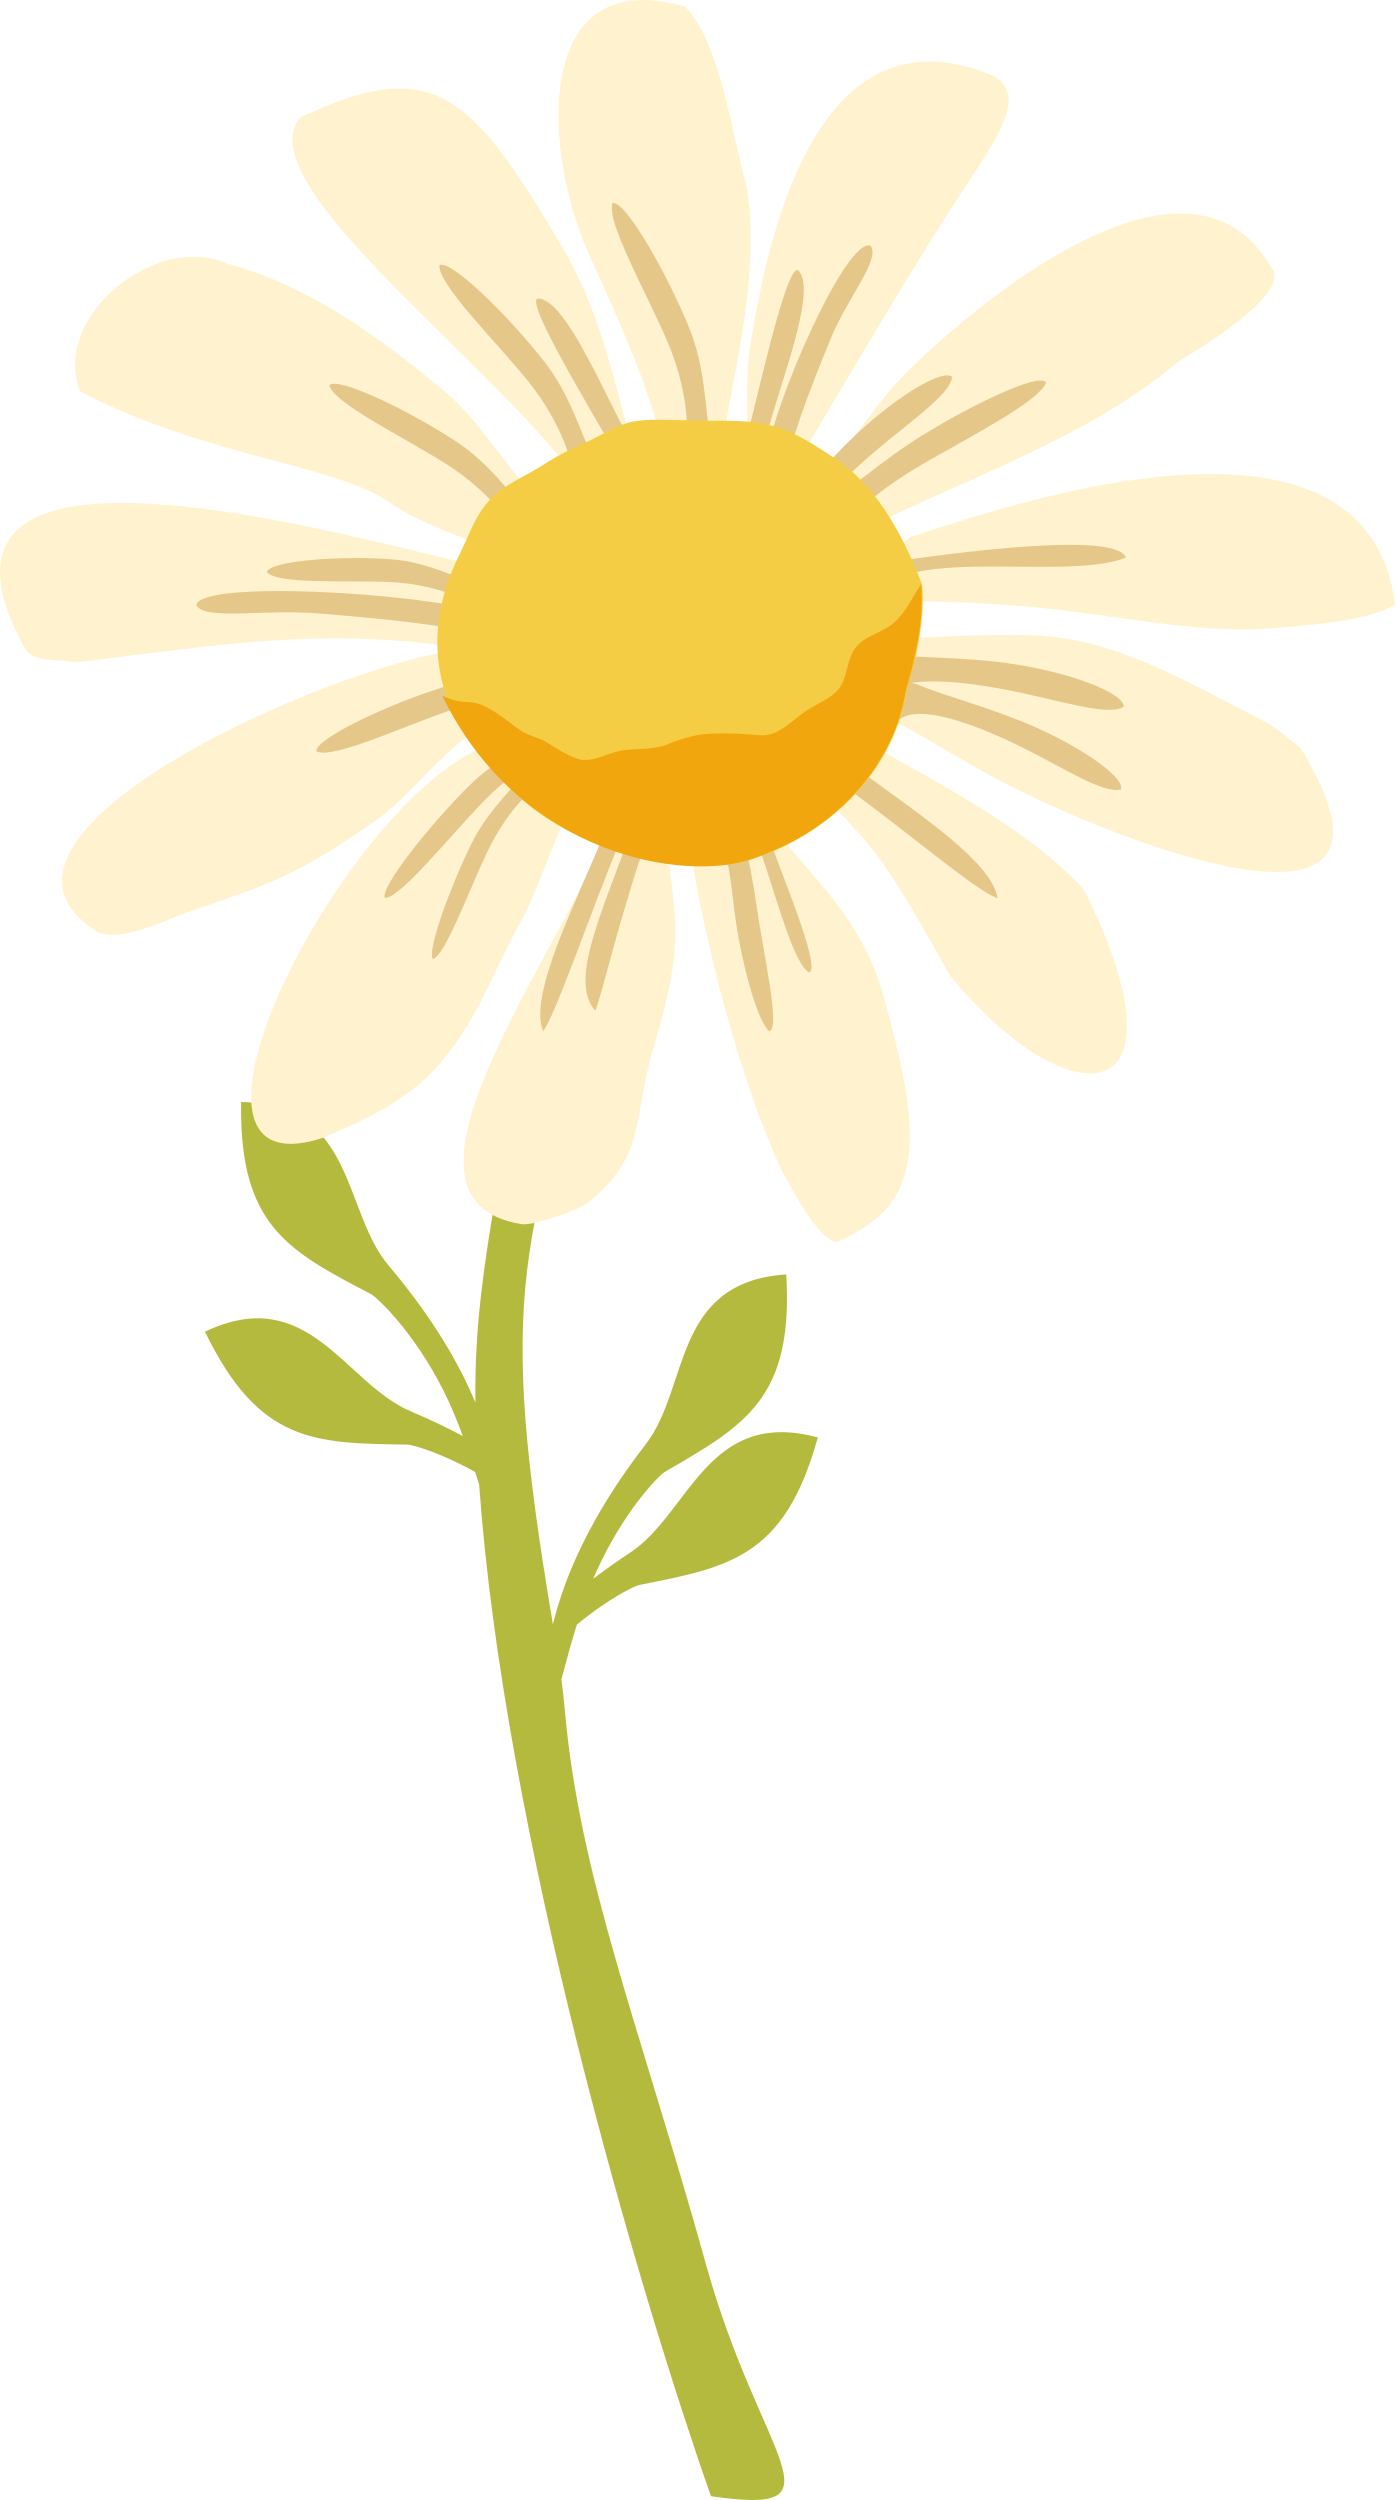
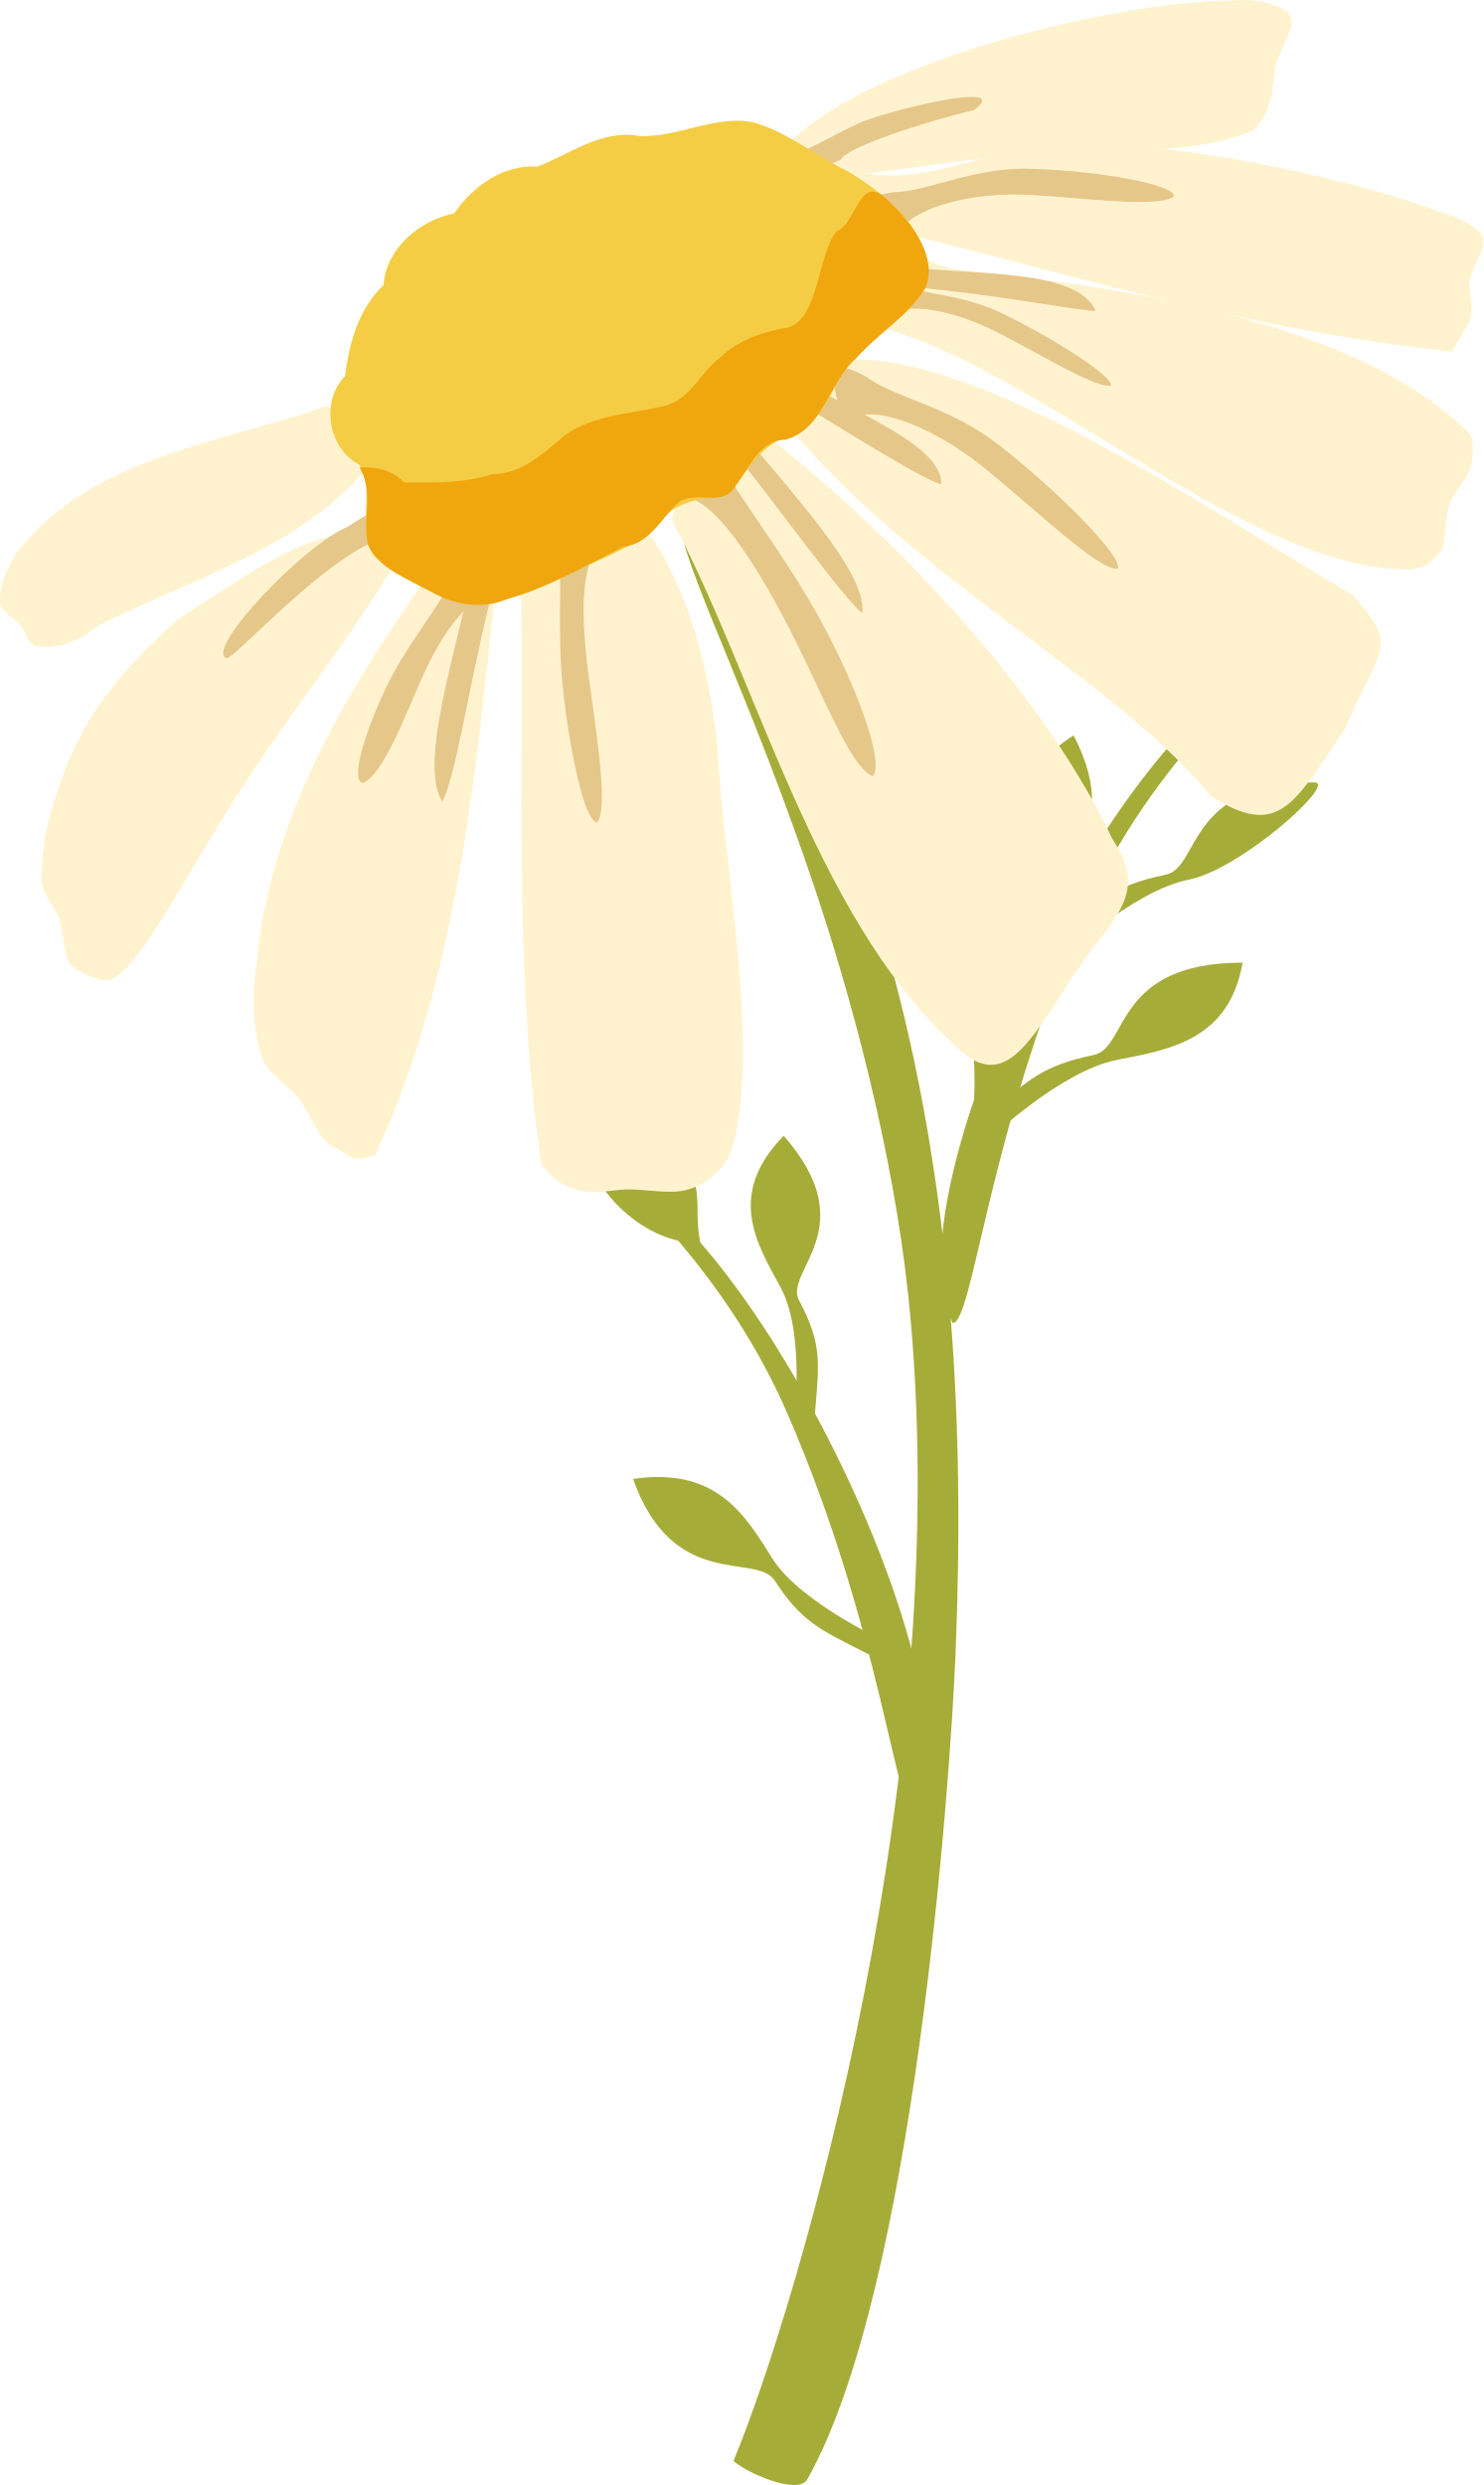
- <svg xmlns="http://www.w3.org/2000/svg" width="104.392mm" height="187.065mm" viewBox="0 0 104.392 187.065" version="1.1" id="svg5" xml:space="preserve">
+ <svg xmlns="http://www.w3.org/2000/svg" width="105.18mm" height="176.186mm" viewBox="0 0 105.18 176.186" version="1.1" id="svg5" xml:space="preserve">
  <defs id="defs2" />
-   <g id="layer9" transform="translate(5943.668,-354.9914)" style="display:inline">
+   <g id="layer9" transform="translate(6059.93,-367.0896)" style="display:inline">
    <g id="layer12" style="display:inline">
-       <g id="g75595">
-         <path d="m -5890.465,541.775 c 10.26,1.473 3.719,-2.636 -0.365,-17.308 -4.944,-17.758 -9.48,-29.006 -10.574,-41.527 -0.062,-0.726 -0.149,-1.487 -0.256,-2.279 0.316,-1.2 0.7,-2.647 1.156,-4.106 2.38,-1.969 4.32,-2.895 4.648,-2.961 6.829,-1.353 10.909,-2.096 13.382,-11.045 -8.277,-2.236 -9.583,5.684 -14.057,8.631 -0.988,0.652 -1.903,1.302 -2.752,1.943 0.059,-0.131 0.113,-0.263 0.172,-0.39 2.078,-4.674 4.787,-7.376 5.185,-7.606 6.019,-3.486 9.644,-5.509 9.09,-14.775 -8.554,0.558 -7.231,8.477 -10.512,12.708 -4.182,5.397 -6.079,9.939 -6.949,13.472 -4.204,-24.973 -2.512,-28.532 4.634,-50.733 4.809,-14.942 5.469,-18.235 4.185,-15.807 -2.403,4.547 -11.474,24.725 -13.159,34.844 -0.711,4.269 -1.554,9.341 -1.455,15.113 -1.229,-2.946 -3.224,-6.392 -6.49,-10.253 -3.46,-4.088 -2.476,-12.054 -11.044,-12.248 -0.156,9.28 3.547,11.146 9.713,14.374 0.409,0.211 3.231,2.797 5.506,7.376 0.495,0.995 0.952,2.118 1.371,3.249 -1.189,-0.631 -2.487,-1.255 -3.909,-1.856 -4.93,-2.09 -7.646,-9.648 -15.384,-5.954 4.047,8.353 8.194,8.35 15.154,8.448 0.336,0.007 2.385,0.558 5.057,2.045 0.106,0.322 0.206,0.635 0.303,0.941 1.833,25.896 11.945,60.382 17.349,75.703 v 0" style="display:inline;fill:#b4ba3d;fill-opacity:1;fill-rule:evenodd;stroke:none;stroke-width:0.008" id="path2528" />
-         <path style="display:inline;fill:#fff3cf;fill-opacity:1;stroke:none;stroke-width:0.288" d="m -5885.506,392.055 c 3.263,-5.268 8.427,-14.295 12.778,-21.104 3.25,-5.087 6.32,-8.729 3.293,-10.33 -11.771,-4.855 -16.198,8.484 -17.995,19.628 -0.774,3.604 0.212,8.316 -0.848,11.862" id="path2530" />
-         <path style="display:inline;fill:#fff3cf;fill-opacity:1;stroke:none;stroke-width:0.339" d="m -5883.009,396.713 c 8.659,-5.022 19.895,-8.138 27.526,-14.679 2.298,-1.365 8.485,-5.228 6.933,-7.044 -5.945,-10.29 -21.025,1.681 -27.219,7.803 -2.495,2.396 -5.714,7.679 -8.226,10.059" id="path2532" />
-         <path style="display:inline;fill:#fff3cf;fill-opacity:1;stroke:none;stroke-width:0.331" d="m -5881.071,400.141 c 1.798,-0.184 7.851,-0.353 14.97,0.306 5.63,0.521 11.974,1.946 17.072,1.589 3.559,-0.249 7.865,-0.606 9.754,-1.797 -2.024,-16.281 -27.529,-7.981 -36.304,-5.048" id="path2534" />
-         <path style="display:inline;fill:#fff3cf;fill-opacity:1;stroke:none;stroke-width:0.347" d="m -5890.476,395.216 c 0.334,-8.392 4.123,-18.269 2.645,-26.455 -0.952,-2.915 -1.858,-10.623 -4.587,-13.284 -11.373,-3.245 -10.659,10.54 -7.299,18.29 3.128,7.014 7.02,14.781 6.193,22.34" id="path2536" />
-         <path style="display:inline;fill:#fff3cf;fill-opacity:1;stroke:none;stroke-width:0.303" d="m -5901.407,394.961 c -2.74,-2.737 -6.164,-8.328 -8.849,-10.57 -4.693,-3.918 -10.111,-7.984 -16.367,-9.662 -5.154,-2.411 -13.224,3.783 -11.07,9.541 9.404,4.921 19.047,5.458 23.131,8.297 2.45,1.703 6.586,3.055 9.367,4.108" id="path2538" />
-         <path style="display:inline;fill:#fff3cf;fill-opacity:1;stroke:none;stroke-width:0.3" d="m -5893.969,396.422 c -2.901,-7.485 -3.631,-16.57 -7.881,-23.367 -6.743,-11.459 -9.676,-13.819 -19.364,-9.272 -4.438,5.483 18.365,20.974 22.871,30.384" id="path2540" />
-         <path style="display:inline;fill:#fff3cf;fill-opacity:1;stroke:none;stroke-width:0.331" d="m -5907.366,397.467 c -10.12,-2.243 -44.569,-12.484 -34.468,6.023 0.727,1.159 2.53,0.757 3.805,1.072 11.328,-1.357 18.822,-2.756 29.806,-0.936 1.762,-0.356 0.547,-0.531 2.422,-0.554" id="path2542" />
-         <path style="display:inline;fill:#fff3cf;fill-opacity:1;stroke:none;stroke-width:0.303" d="m -5879.574,402.944 c 3.868,-0.191 9.773,-0.556 13.269,-0.417 6.109,0.244 11.409,3.451 17.174,6.405 0.99,0.507 1.868,1.293 2.765,2.006 10.379,16.844 -15.061,6.549 -23.177,2.106 -2.621,-1.427 -7.553,-4.516 -10.32,-5.601" id="path2544" />
-         <path style="display:inline;fill:#fff3cf;fill-opacity:1;stroke:none;stroke-width:0.287" d="m -5888.734,412.437 c 3.399,6.669 9.06,9.576 11.11,16.856 2.674,9.493 3.368,14.974 -1.992,17.925 -0.253,0.139 -1.09,0.688 -1.471,0.679 -1.383,-0.032 -3.733,-4.681 -4.075,-5.293 -3.259,-6.992 -5.848,-17.497 -6.897,-24.31 -1.792,-3.824 3.506,-2.948 0.971,-5.856" id="path2546" />
-         <path style="display:inline;fill:#fff3cf;fill-opacity:1;stroke:none;stroke-width:0.339" d="m -5882.488,408.228 c 6.641,4.435 14.513,7.522 19.922,13.306 8.284,16.671 -0.946,17.465 -10.041,6.438 -1.5,-2.69 -3.163,-5.737 -4.898,-8.226 -1.974,-2.833 -6.283,-7.231 -9.429,-8.94" id="path2548" />
-         <path style="display:inline;fill:#fff3cf;fill-opacity:1;stroke:none;stroke-width:0.291" d="m -5903.959,410.318 c -10.629,-1.925 -30.396,34.545 -15.639,29.842 5.276,-2.176 8.366,-3.968 11.244,-9.012 1.31,-2.296 2.307,-4.766 3.599,-7.082 1.663,-2.981 2.715,-7.318 4.684,-10.127" id="path2550" />
-         <path style="display:inline;fill:#fff3cf;fill-opacity:1;stroke:none;stroke-width:0.336" d="m -5907.965,403.533 c -7.837,-0.12 -40.626,13.752 -28.346,21.228 1.823,0.75 5.164,-0.993 6.86,-1.572 6.481,-2.212 8.025,-2.745 13.675,-6.638 2.833,-1.952 4.62,-4.78 7.467,-6.714" id="path2552" />
-         <path style="display:inline;fill:#fff3cf;fill-opacity:1;stroke:none;stroke-width:0.299" d="m -5896.943,414.444 c -4.443,11.699 -19.344,30.302 -7.672,32.15 0.926,0.114 4.271,-1.073 4.879,-1.56 4.485,-3.59 3.428,-6.334 4.849,-11.218 0.828,-2.846 1.662,-5.669 1.75,-8.612 0.106,-3.539 -1.065,-7.283 -0.628,-10.821" id="path2554" />
-         <path style="display:inline;fill:#e6c78a;fill-opacity:1;stroke:none;stroke-width:0.182;stroke-opacity:1" id="path2556" d="m -5888.341,389.774 c 1.117,-3.71 3.353,-14.78 4.371,-14.576 1.929,1.705 -3.042,12.355 -2.571,14.355 -1.497,0.94 -2.336,3.078 -1.8,0.221 z" />
-         <path style="display:inline;fill:#e6c78a;fill-opacity:1;stroke:none;stroke-width:0.199;stroke-opacity:1" id="path2558" d="m -5886.507,389.858 c 0.746,-4.961 6.293,-17.297 7.994,-16.462 0.725,1.046 -1.695,3.769 -3.027,7.006 -1.596,3.879 -3.196,8.116 -3.144,9.448 -1.657,0.905 -2.885,3.327 -1.824,0.007 z" />
-         <path style="display:inline;fill:#e6c78a;fill-opacity:1;stroke:none;stroke-width:0.254;stroke-opacity:1" id="path2560" d="m -5886.077,394.498 c 1.517,-1.406 3.914,-4.629 6.564,-7.088 3.063,-2.843 6.344,-4.817 7.088,-4.226 -0.109,1.371 -3.39,3.494 -6.277,6.021 -3.335,2.918 -6.252,6.268 -4.859,7.901 -2.592,-0.285 -4.563,0.007 -2.515,-2.608 z" />
-         <path style="display:inline;fill:#e6c78a;fill-opacity:1;stroke:none;stroke-width:0.254;stroke-opacity:1" id="path2562" d="m -5882.391,393.155 c 1.765,-1.078 4.752,-3.764 7.835,-5.652 3.564,-2.182 8.547,-4.632 9.159,-3.906 -0.379,1.322 -5.389,3.919 -8.719,5.825 -3.846,2.201 -7.367,4.909 -6.325,6.786 -2.485,-0.791 -4.474,-0.895 -1.95,-3.053 z" />
-         <path style="display:inline;fill:#e6c78a;fill-opacity:1;stroke:none;stroke-width:0.254;stroke-opacity:1" id="path2564" d="m -5878.968,397.326 c 3.687,-0.544 18.737,-2.844 19.545,-0.613 -4.921,1.989 -18.857,-1.575 -19.354,4.23 -1.772,-1.914 -3.451,-2.984 -0.19,-3.618 z" />
-         <path style="display:inline;fill:#e6c78a;fill-opacity:1;stroke:none;stroke-width:0.266;stroke-opacity:1" id="path2566" d="m -5890.145,389.315 c -0.81,-2.025 -0.469,-6.069 -1.882,-9.609 -1.633,-4.093 -4.843,-9.755 -5.806,-9.523 -0.501,1.361 2.454,6.548 4.061,10.259 1.857,4.286 2.139,9.303 0.106,10.243 2.57,0.889 4.299,2.05 3.522,-1.369 z" />
-         <path style="display:inline;fill:#e6c78a;fill-opacity:1;stroke:none;stroke-width:0.254;stroke-opacity:1" id="path2568" d="m -5902.755,394.661 c -1.72,-1.15 -3.597,-4.501 -6.6,-6.512 -3.472,-2.325 -9.032,-5.03 -9.673,-4.33 0.324,1.336 5.428,3.806 8.677,5.846 3.753,2.356 6.641,6.134 5.523,7.967 2.515,-0.689 4.507,-0.711 2.073,-2.971 z" />
-         <path style="display:inline;fill:#e6c78a;fill-opacity:1;stroke:none;stroke-width:0.261;stroke-opacity:1" id="path2570" d="m -5898.455,390.809 c -1.302,-1.692 -2.074,-5.623 -4.347,-8.582 -2.629,-3.42 -7.153,-7.885 -7.988,-7.394 -0.103,1.432 4.056,5.517 6.558,8.583 2.889,3.541 4.504,8.219 2.857,9.683 2.64,0.118 4.567,0.733 2.92,-2.291 z" />
-         <path style="display:inline;fill:#e6c78a;fill-opacity:1;stroke:none;stroke-width:0.187;stroke-opacity:1" id="path2572" d="m -5896.264,391.376 c -1.831,-3.578 -8.084,-13.454 -7.204,-14.047 2.605,-0.144 6.585,11.42 8.346,12.564 -0.413,1.796 0.501,4.001 -1.143,1.483 z" />
-         <path style="display:inline;fill:#e6c78a;fill-opacity:1;stroke:none;stroke-width:0.232;stroke-opacity:1" id="path2574" d="m -5906.346,399.099 c -1.835,-0.14 -4.763,-2.007 -7.97,-2.255 -3.707,-0.286 -9.196,0.087 -9.382,0.958 0.84,0.942 5.872,0.588 9.281,0.745 3.938,0.181 7.835,1.927 7.779,3.945 1.639,-1.733 3.168,-2.677 0.29,-3.393 z" />
-         <path style="display:inline;fill:#e6c78a;fill-opacity:1;stroke:none;stroke-width:0.22;stroke-opacity:1" id="path2576" d="m -5906.839,400.93 c -5.678,-1.664 -22.001,-2.535 -22.135,-0.638 0.671,1.132 4.987,0.266 9.197,0.604 5.044,0.405 10.468,0.974 11.843,1.644 1.942,-1.042 5.229,-0.994 1.095,-1.61 z" />
-         <path style="display:inline;fill:#e6c78a;fill-opacity:1;stroke:none;stroke-width:0.266;stroke-opacity:1" id="path2578" d="m -5877.601,403.907 c 2.115,0.338 6.206,0.203 9.902,0.791 4.273,0.68 8.049,2.127 8.128,3.15 -1.103,0.826 -4.989,-0.52 -8.902,-1.264 -4.52,-0.86 -9.069,-1.077 -9.315,1.193 -1.604,-2.379 -3.203,-3.846 0.187,-3.87 z" />
-         <path style="display:inline;fill:#e6c78a;fill-opacity:1;stroke:none;stroke-width:0.244;stroke-opacity:1" id="path2580" d="m -5875.031,406.196 c 1.835,0.825 5.695,1.796 8.904,3.236 3.709,1.664 6.656,3.802 6.329,4.631 -1.35,0.361 -4.439,-1.726 -7.789,-3.346 -3.869,-1.871 -8.018,-3.242 -9.136,-1.515 -0.56,-2.301 -1.473,-3.882 1.692,-3.006 z" />
-         <path style="display:inline;fill:#e6c78a;fill-opacity:1;stroke:none;stroke-width:0.234;stroke-opacity:1" id="path2582" d="m -5889.317,410.926 c 0.66,1.781 2.295,4.367 3.451,7.479 1.336,3.597 3.539,8.979 2.76,9.368 -1.141,-0.609 -2.384,-5.322 -3.511,-8.655 -1.301,-3.85 -3.946,-7.635 -5.861,-7.106 1.188,-2.027 6.186,-1.109 7.695,1.567 z" />
-         <path style="display:inline;fill:#e6c78a;fill-opacity:1;stroke:none;stroke-width:0.234;stroke-opacity:1" id="path2584" d="m -5888.583,414.544 c 0.265,1.864 1.055,4.932 1.522,8.189 0.54,3.765 1.813,9.214 0.962,9.434 -0.993,-0.822 -2.253,-5.806 -2.644,-9.273 -0.451,-4.004 -1.187,-8.063 -3.186,-7.936 1.607,-1.729 2.438,-3.319 3.347,-0.415 z" />
-         <path style="display:inline;fill:#e6c78a;fill-opacity:1;stroke:none;stroke-width:0.274;stroke-opacity:1" d="m -5879.839,412.293 -0.647,1.532 c 5.204,3.773 9.864,7.845 11.463,8.382 -0.393,-2.682 -5.712,-6.188 -10.816,-9.914 z" id="path2586" />
-         <path style="display:inline;fill:#e6c78a;fill-opacity:1;stroke:none;stroke-width:0.236;stroke-opacity:1" id="path2588" d="m -5901.211,408.701 c -1.447,1.424 -4.739,2.516 -7.269,5.002 -2.925,2.874 -6.775,7.702 -6.392,8.482 1.188,-0.022 4.712,-4.456 7.337,-7.176 3.033,-3.142 6.972,-5.125 8.139,-3.63 0.178,-2.606 0.748,-4.554 -1.816,-2.678 z" />
-         <path style="display:inline;fill:#e6c78a;fill-opacity:1;stroke:none;stroke-width:0.201;stroke-opacity:1" id="path2590" d="m -5903.808,411.865 c -0.792,1.575 -3.119,3.352 -4.504,6.103 -1.601,3.18 -3.454,8.244 -2.961,8.8 0.93,-0.328 2.622,-4.976 4.026,-7.949 1.621,-3.433 4.24,-6.129 5.526,-5.177 -0.497,-2.238 -0.525,-4.024 -2.086,-1.777 z" />
-         <path style="display:inline;fill:#e6c78a;fill-opacity:1;stroke:none;stroke-width:0.254;stroke-opacity:1" id="path2592" d="m -5901.329,405.387 c -1.976,0.614 -5.761,-0.035 -9.214,1.034 -3.992,1.237 -9.592,3.857 -9.451,4.796 1.243,0.588 6.373,-1.826 10.003,-3.068 4.192,-1.435 8.946,-1.304 9.668,0.718 1.046,-2.389 2.282,-3.951 -1.006,-3.48 z" />
-         <path style="display:inline;fill:#e6c78a;fill-opacity:1;stroke:none;stroke-width:0.245;stroke-opacity:1" d="m -5896.02,415.933 1.111,0.841 c -2.264,6.153 -3.764,12.923 -4.221,13.843 -2.171,-2.393 1.044,-8.419 3.11,-14.684 z" id="path2594" />
-         <path style="display:inline;fill:#e6c78a;fill-opacity:1;stroke:none;stroke-width:0.245;stroke-opacity:1" d="m -5898.158,416.68 0.993,0.969 c -2.474,5.988 -4.887,13.199 -5.861,14.505 -1.137,-2.699 2.434,-9.587 4.868,-15.474 z" id="path2596" />
-         <g id="g2602" transform="matrix(-0.9595551,0,0,0.9595551,-6007.471,329.8633)">
-           <path style="fill:#f5cd44;fill-opacity:1;stroke-width:0.785" d="m -137.207,80.037 c -0.739,-2.554 -1.454,-5.613 -1.184,-8.287 1.704,-4.389 3.766,-7.854 6.924,-9.907 1.737,-1.13 3.267,-2.191 5.49,-2.627 1.713,-0.336 4.06,-0.151 5.858,-0.256 1.423,-0.008 2.884,-0.126 4.193,0.087 1.134,0.185 2.612,1.109 3.51,1.526 1.473,0.685 2.234,1.01 3.635,1.905 1.323,0.845 2.932,1.495 3.98,2.56 1.237,1.256 1.745,2.934 2.496,4.431 2.712,5.412 2.538,11.77 -3.047,17.05 -3.919,5.502 -14.625,8.551 -19.966,6.605 -6.75,-2.288 -11.006,-7.553 -11.889,-13.086 z" id="path2598" />
-           <path style="fill:#f1a60e;fill-opacity:1;stroke-width:0.785" d="m -137.13,80.037 c -0.739,-2.554 -1.454,-5.613 -1.184,-8.287 0.692,1.057 1.251,2.288 2.179,3.054 0.855,0.705 2.079,0.952 2.764,1.701 0.729,0.798 0.718,1.695 1.1,2.747 0.461,1.269 1.968,1.72 2.922,2.373 1.263,0.864 2.19,2.015 3.604,1.896 1.375,-0.116 2.441,-0.194 4.066,-0.107 0.908,0.049 2.072,0.378 3.164,0.822 1.172,0.477 2.456,0.261 3.674,0.507 1.18,0.239 1.794,0.742 2.86,0.706 0.618,-0.021 1.863,-0.728 2.8,-1.345 0.667,-0.44 1.496,-0.507 2.161,-1.003 0.805,-0.6 1.558,-1.167 2.138,-1.517 1.816,-1.097 1.824,-0.244 3.893,-1.13 -6.017,12.434 -18.912,14.617 -24.253,12.671 -6.75,-2.288 -11.006,-7.553 -11.889,-13.086 z" id="path2600" />
+       <g id="g75486">
+         <g id="g2656" transform="matrix(-2.613698,0,0,2.613698,-6655.35,-20.4052)" style="display:inline;fill:#a6ac38;fill-opacity:1">
+           <path d="m -246.159,161.404 c -2.785,3.82 -4.002,7.193 -5.265,11.147 -2.233,6.991 -2.577,14.115 -2.298,20.709 0.14,3.296 1.113,17.131 4.017,22.254 0.25,0.441 1.685,-0.199 2,-0.503 -1.762,-4.251 -6.082,-18.89 -4.743,-31.593 0.414,-3.936 1.559,-8.209 2.655,-11.414 2.105,-6.161 3.907,-9.072 3.634,-10.599 v 0" style="fill:#a6ac38;fill-opacity:1;fill-rule:evenodd;stroke:none;stroke-width:0.003" id="path2636" />
+           <path d="m -253.655,184.147 c 1.769,-3.378 -4.122,-15.624 -8.177,-17.602 -0.669,-0.326 2.729,2.12 4.666,6.577 2.567,5.907 2.959,10.974 3.511,11.025 v 0" style="fill:#a6ac38;fill-opacity:1;fill-rule:evenodd;stroke:none;stroke-width:0.003" id="path2638" />
+           <path d="m -256.602,173.566 c -1.048,-0.902 -1.426,-1.293 -2.826,-1.583 -0.943,-0.195 -0.542,-2.509 -4.038,-2.504 -0.624,10e-4 1.995,2.359 3.417,2.64 1.51,0.298 3.427,2.128 3.427,2.112 0.002,-0.122 0.176,-0.532 0.021,-0.665 v 0" style="fill:#a6ac38;fill-opacity:1;fill-rule:evenodd;stroke:none;stroke-width:0.003" id="path2640" />
+           <path d="m -254.651,178.456 c -1.047,-0.902 -1.426,-1.293 -2.826,-1.583 -0.943,-0.195 -0.542,-2.509 -4.038,-2.504 0.369,2.114 1.996,2.359 3.418,2.64 1.509,0.298 3.425,2.127 3.427,2.112 10e-4,-0.122 0.175,-0.532 0.019,-0.665 v 0" style="fill:#a6ac38;fill-opacity:1;fill-rule:evenodd;stroke:none;stroke-width:0.003" id="path2642" />
+           <path d="m -255.893,175.673 c -0.43,-1.26 -0.65,-1.743 -0.329,-3.033 0.216,-0.868 -2.222,-1.533 -0.708,-4.437 1.911,1.219 1.448,2.677 1.109,3.98 -0.36,1.383 0.603,3.767 0.589,3.76 -0.12,-0.051 -0.597,-0.084 -0.661,-0.271 v 0" style="fill:#a6ac38;fill-opacity:1;fill-rule:evenodd;stroke:none;stroke-width:0.003" id="path2644" />
+           <path d="m -254.746,178.539 c -0.105,-1.317 -0.198,-1.834 0.435,-3.02 0.427,-0.8 -1.781,-1.962 0.417,-4.468 1.556,1.59 0.743,2.911 0.088,4.108 -0.695,1.269 -0.351,3.793 -0.364,3.784 -0.105,-0.075 -0.56,-0.207 -0.576,-0.404 v 0" style="fill:#a6ac38;fill-opacity:1;fill-rule:evenodd;stroke:none;stroke-width:0.003" id="path2646" />
+           <path d="m -252.673,197.616 c -1.769,-3.38 4.12,-15.625 8.175,-17.603 0.669,-0.326 -2.729,2.12 -4.666,6.577 -2.566,5.907 -2.959,10.976 -3.509,11.026 v 0" style="fill:#a6ac38;fill-opacity:1;fill-rule:evenodd;stroke:none;stroke-width:0.003" id="path2648" />
+           <path d="m -246.805,181.962 c 1.238,0.067 2.666,-1.038 3.107,-2.404 0.506,-1.566 -0.07,-3.423 -0.064,-3.412 0.014,0.021 -0.002,0.293 -0.458,1.017 -0.919,1.459 -0.824,1.233 -1.96,2.418 -0.814,0.85 -0.413,1.412 -0.625,2.381 v 0" style="fill:#a6ac38;fill-opacity:1;fill-rule:evenodd;stroke:none;stroke-width:0.003" id="path2650" />
+           <path d="m -249.919,186.553 c -0.106,-1.317 -0.199,-1.834 0.435,-3.021 0.425,-0.798 -1.781,-1.962 0.417,-4.468 1.555,1.592 0.741,2.913 0.087,4.108 -0.695,1.271 -0.351,3.794 -0.364,3.784 -0.104,-0.074 -0.559,-0.207 -0.575,-0.402 v 0" style="fill:#a6ac38;fill-opacity:1;fill-rule:evenodd;stroke:none;stroke-width:0.003" id="path2652" />
+           <path d="m -251.334,193.111 c 1.257,-0.637 1.777,-0.846 2.512,-1.982 0.496,-0.765 2.756,0.308 3.841,-2.755 -2.296,-0.336 -3.055,1.012 -3.787,2.17 -0.776,1.228 -3.261,2.337 -3.245,2.342 0.124,0.04 0.494,0.32 0.68,0.225 v 0" style="fill:#a6ac38;fill-opacity:1;fill-rule:evenodd;stroke:none;stroke-width:0.003" id="path2654" />
        </g>
+         <path style="display:inline;fill:#fff3cf;fill-opacity:1;stroke-width:1.645" d="m -6031.536,406.347 c -2.997,5.299 -8.133,11.644 -11.9,17.633 -4.455,7.082 -7.46,13.365 -9.374,12.539 -0.725,-0.139 -1.342,-0.421 -1.863,-0.817 -0.847,-0.645 -0.68,-2.304 -1.053,-3.426 -0.375,-1.127 -1.287,-1.72 -1.268,-3.073 0.031,-2.078 0.476,-4.27 1.183,-6.11 1.768,-5.671 5.2,-9.132 8.518,-12.104 3.239,-2.099 7.804,-5.379 11.335,-6.004" id="path2658" />
+         <path style="display:inline;fill:#fff3cf;fill-opacity:1;stroke-width:1.869" d="m -6024.453,405.743 c -1.66,14.598 -2.605,29.685 -8.865,43.241 -1.856,0.664 -2.008,-0.186 -2.861,-0.514 -1.141,-0.439 -1.881,-2.738 -2.674,-3.613 -1.276,-1.409 -2.334,-1.674 -2.761,-3.653 -0.41,-1.905 -0.441,-3.914 -0.122,-5.718 0.861,-9.918 5.968,-18.71 11.554,-26.745" id="path2660" />
+         <path style="display:inline;fill:#fff3cf;fill-opacity:1;stroke-width:1.869" d="m -6023.086,404.245 c 0.529,15.112 -0.664,30.329 1.537,45.347 0.665,1.084 1.643,1.628 2.753,1.912 1.159,0.296 2.462,-0.132 3.703,-0.085 1.506,0.057 2.97,0.386 4.198,-0.074 1.55,-0.582 2.722,-1.721 3.123,-3.783 1.601,-7.442 -0.931,-19.575 -1.247,-27.102 -0.598,-5.931 -2.074,-12.008 -5.779,-16.819" id="path2662" />
+         <path style="display:inline;fill:#fff3cf;fill-opacity:1;stroke-width:1.869" d="m -6012.302,403.957 c 5.988,11.151 10.072,27.92 19.768,36.964 3.35,3.513 5.032,1.087 8.118,-3.751 2.896,-4.815 6.247,-6.308 3.352,-10.6 -5.571,-11.812 -18.231,-24.454 -28.952,-31.914" id="path2664" />
+         <path style="display:inline;fill:#fff3cf;fill-opacity:1;stroke-width:1.928" d="m -6004.04,397.301 c 8.874,10.772 23.401,18.106 29.973,26.25 4.834,3.023 5.853,0.604 9.52,-4.837 2.46,-5.827 3.902,-5.616 0.542,-9.432 -9.803,-5.74 -26.748,-17.531 -36.285,-16.664" id="path2666" />
+         <path style="display:inline;fill:#fff3cf;fill-opacity:1;stroke-width:1.869" d="m -5998.88,389.981 c 11.305,2.131 26.691,17.123 38.233,17.467 0.809,0.025 1.893,0.137 2.857,-1.298 0.451,-0.671 0.296,-2.629 0.656,-3.402 0.427,-0.923 1.338,-1.824 1.508,-2.675 0.178,-0.894 0.175,-1.683 -0.087,-2.233 -8.02,-7.978 -24.25,-10.328 -35.494,-11.538 -2.71,-0.082 -4.702,-2.102 -7.409,-1.993" id="path2668" />
+         <path style="display:inline;fill:#fff3cf;fill-opacity:1;stroke-width:1.869" d="m -5998.89,382.88 c 14.354,3.484 27.097,7.576 41.866,9.141 0.393,-0.618 0.746,-1.199 1.06,-1.747 0.819,-1.43 0.038,-2.409 0.272,-3.423 0.293,-1.269 1.433,-2.468 0.702,-3.241 -0.633,-0.668 -1.674,-1.184 -3.164,-1.602 -6.357,-2.454 -22.555,-5.897 -29.162,-4.319 -4.009,0.65 -7.925,2.567 -11.92,1.542" id="path2670" />
+         <path style="display:inline;fill:#fff3cf;fill-opacity:1;stroke-width:1.869" d="m -5988.867,378.137 c 5.885,-1.021 12.19,0.525 17.829,-1.806 1.668,-1.854 1.203,-3.537 1.64,-4.841 0.585,-1.741 1.646,-2.884 0.628,-3.617 -0.893,-0.643 -2.271,-0.893 -3.909,-0.739 -8.23,0.035 -26.544,4.469 -31.779,10.6 2.355,4.021 4.956,6.011 2.159,2.159" id="path2672" />
+         <path style="display:inline;fill:#fff3cf;fill-opacity:1;stroke-width:1.869" d="m -6036.803,395.889 c -7.481,2.576 -16.671,3.704 -21.724,10.12 -1.01,1.348 -1.426,2.647 -1.401,3.751 0.031,0.724 1.168,1.238 1.524,1.752 0.501,0.723 0.351,1.322 1.319,1.428 1.216,0.132 2.707,-0.314 4.237,-1.572 7.908,-3.843 15.589,-5.869 20.381,-12.953" id="path2674" />
+         <path style="display:inline;fill:#e6c78a;fill-opacity:1;stroke-width:0.258" id="path2676" d="m -6002.418,379.662 c 2.042,-0.902 0.051,-0.422 2.121,-1.263 0.364,-0.848 5.756,-2.627 9.431,-3.509 3.009,-2.235 -6.611,0.14 -8.349,1.015 -1.242,0.602 -2.457,1.259 -3.695,1.869 0.165,0.629 0.328,1.259 0.491,1.888 z" />
+         <path style="display:inline;fill:#e6c78a;fill-opacity:1;stroke-width:0.258" id="path2682" d="m -6031.386,402.413 c -4.016,3.428 0.237,-0.734 -3.873,2.011 -3.161,1.306 -10.184,8.734 -8.622,9.316 0.312,0.362 6.466,-6.666 10.779,-8.402 0.922,-0.976 1.525,0.101 2.487,-0.835 z" />
+         <path style="display:inline;fill:#e6c78a;fill-opacity:1;stroke:none;stroke-width:0.327;stroke-opacity:1" id="path2684" d="m -6008.876,399.859 c 1.375,2.517 4.705,6.785 7.112,11.182 2.782,5.083 4.524,10.219 3.72,11.082 -1.565,-0.55 -3.481,-5.727 -5.925,-10.474 -2.824,-5.484 -6.215,-10.51 -8.33,-9.046 0.753,-3.524 0.74,-6.349 3.424,-2.744 z" />
+         <path style="display:inline;fill:#e6c78a;fill-opacity:1;stroke:none;stroke-width:0.258;stroke-opacity:1" id="path2686" d="m -6020.29,405.77 c 0.212,2.092 -0.125,6.162 0.24,9.818 0.424,4.227 1.503,9.768 2.467,9.817 0.838,-1.119 -0.141,-6.773 -0.643,-10.641 -0.581,-4.467 -0.554,-8.982 1.607,-9.292 -2.168,-1.526 -3.474,-3.073 -3.671,0.298 z" />
+         <path style="display:inline;fill:#e6c78a;fill-opacity:1;stroke:none;stroke-width:0.278;stroke-opacity:1" d="m -6026.75,409.111 1.512,0.758 c -1.537,6.352 -2.456,12.575 -3.339,14.044 -1.465,-2.334 0.337,-8.554 1.827,-14.803 z" id="path2688" />
+         <path style="display:inline;fill:#e6c78a;fill-opacity:1;stroke:none;stroke-width:0.279;stroke-opacity:1" id="path2690" d="m -5998.547,393.783 c 1.894,1.439 5.825,2.118 9.136,4.629 3.828,2.903 9.053,7.984 8.755,9.001 -1.353,0.204 -6.137,-4.466 -9.598,-7.241 -3.998,-3.205 -8.822,-4.836 -9.884,-2.804 -0.662,-3.112 -1.653,-5.353 1.591,-3.585 z" />
+         <path style="display:inline;fill:#e6c78a;fill-opacity:1;stroke:none;stroke-width:0.204;stroke-opacity:1" id="path2692" d="m -5996.466,387.177 c 1.621,0.763 4.597,0.725 7.431,2.057 3.276,1.539 7.935,4.427 7.889,5.181 -0.95,0.321 -5.22,-2.336 -8.207,-3.833 -3.45,-1.729 -7.236,-2.243 -7.668,-0.675 -1.006,-2.101 -2.105,-3.548 0.554,-2.73 z" />
+         <path style="display:inline;fill:#e6c78a;fill-opacity:1;stroke:none;stroke-width:0.258;stroke-opacity:1" id="path2694" d="m -5996.555,380.71 c 2.103,0.025 5.604,-1.703 9.278,-1.66 4.248,0.049 10.464,0.981 10.598,1.937 -1.041,0.933 -6.739,0.067 -10.636,-0.093 -4.501,-0.184 -9.095,1.32 -9.213,3.499 -1.711,-2.025 -3.368,-3.189 -0.031,-3.683 z" />
+         <path style="display:inline;fill:#e6c78a;fill-opacity:1;stroke:none;stroke-width:0.249;stroke-opacity:1" d="m -5997.158,385.936 0.319,1.38 c 6.649,0.451 13.555,1.865 14.598,1.822 -1.321,-3.007 -8.247,-2.522 -14.918,-3.203 z" id="path2696" />
+         <path style="display:inline;fill:#e6c78a;fill-opacity:1;stroke:none;stroke-width:0.249;stroke-opacity:1" d="m -6008.011,396.892 -0.687,1.232 c 4.146,5.118 8.586,11.446 9.912,12.437 0.326,-2.959 -5.149,-8.636 -9.225,-13.668 z" id="path2698" />
+         <path style="display:inline;fill:#e6c78a;fill-opacity:1;stroke:none;stroke-width:0.249;stroke-opacity:1" d="m -6005.399,392.745 -0.259,1.387 c 5.924,3.741 11.694,7.242 12.477,7.283 0,-2.997 -6.749,-5.204 -12.22,-8.669 z" id="path2700" />
+         <path style="display:inline;fill:#e6c78a;fill-opacity:1;stroke:none;stroke-width:0.233;stroke-opacity:1" id="path2702" d="m -6028.178,408.69 c -0.724,1.475 -2.962,4.266 -4.23,6.844 -1.466,2.98 -2.809,6.941 -1.765,7.076 1.44,-0.69 2.947,-4.719 4.161,-7.458 1.402,-3.164 3.5,-6.297 6.033,-6.286 -1.701,-1.286 -2.439,-2.497 -4.199,-0.177 z" />
+         <path style="display:inline;fill:#f5cd44;fill-opacity:1;stroke-width:0.372" d="m -6034.46,400.032 c -2.22,-1.132 -2.75,-4.519 -0.999,-6.286 0.275,-2.332 0.969,-4.775 2.718,-6.442 0.197,-2.618 2.557,-4.592 5.016,-5.084 1.3,-1.929 3.49,-3.475 5.9,-3.319 2.333,-0.899 4.572,-2.658 7.217,-2.17 2.704,0.122 5.263,-1.451 7.959,-1.001 2.498,0.648 4.487,2.411 6.797,3.483 2.58,1.565 5.333,3.758 5.777,6.932 -0.206,2.768 -3.055,3.983 -4.684,5.851 -2.147,1.575 -2.353,4.797 -4.847,5.88 -2.122,0.516 -3.19,2.25 -4.302,3.864 -1.899,0.837 -4.332,0.662 -5.484,2.714 -2.245,1.875 -5.137,2.663 -7.673,4.041 -2.414,1.065 -5.301,2.119 -7.821,0.768 -1.641,-0.687 -3.164,-1.643 -4.535,-2.774 -1.286,-1.953 0.153,-4.476 -1.038,-6.456 z" id="path2704" />
+         <path id="path2706" style="display:inline;fill:#f0a60d;fill-opacity:1;stroke-width:0.372" d="m -6034.432,400.237 c 1.08,1.868 0.149,3.725 0.609,5.523 0.981,1.928 3.082,2.408 4.697,3.414 1.732,0.908 3.659,1.077 5.224,0.357 2.906,-0.817 5.486,-2.325 8.127,-3.664 1.829,-0.202 2.636,-1.852 3.799,-3.015 1.182,-1.207 3.361,0.398 4.236,-1.401 0.987,-1.219 1.639,-3.157 3.469,-3.184 2.712,-0.687 3.097,-4.119 5.043,-5.772 1.551,-1.782 3.677,-2.985 4.944,-5.039 0.847,-2.335 -1.155,-4.756 -2.902,-6.35 -1.813,-1.625 -2.047,1.87 -3.414,2.376 -1.359,1.579 -1.259,6.203 -3.433,6.812 -1.784,0.32 -3.533,0.887 -4.837,2.144 -1.424,1.048 -2.129,3.046 -3.995,3.436 -2.542,0.631 -5.439,0.632 -7.436,2.43 -1.352,1.146 -2.785,2.4 -4.719,2.404 -1.984,0.637 -3.971,0.612 -6.26,0.585 -0.878,-0.909 -2.103,-1.143 -3.152,-1.056 z" />
      </g>
    </g>
  </g>
</svg>
